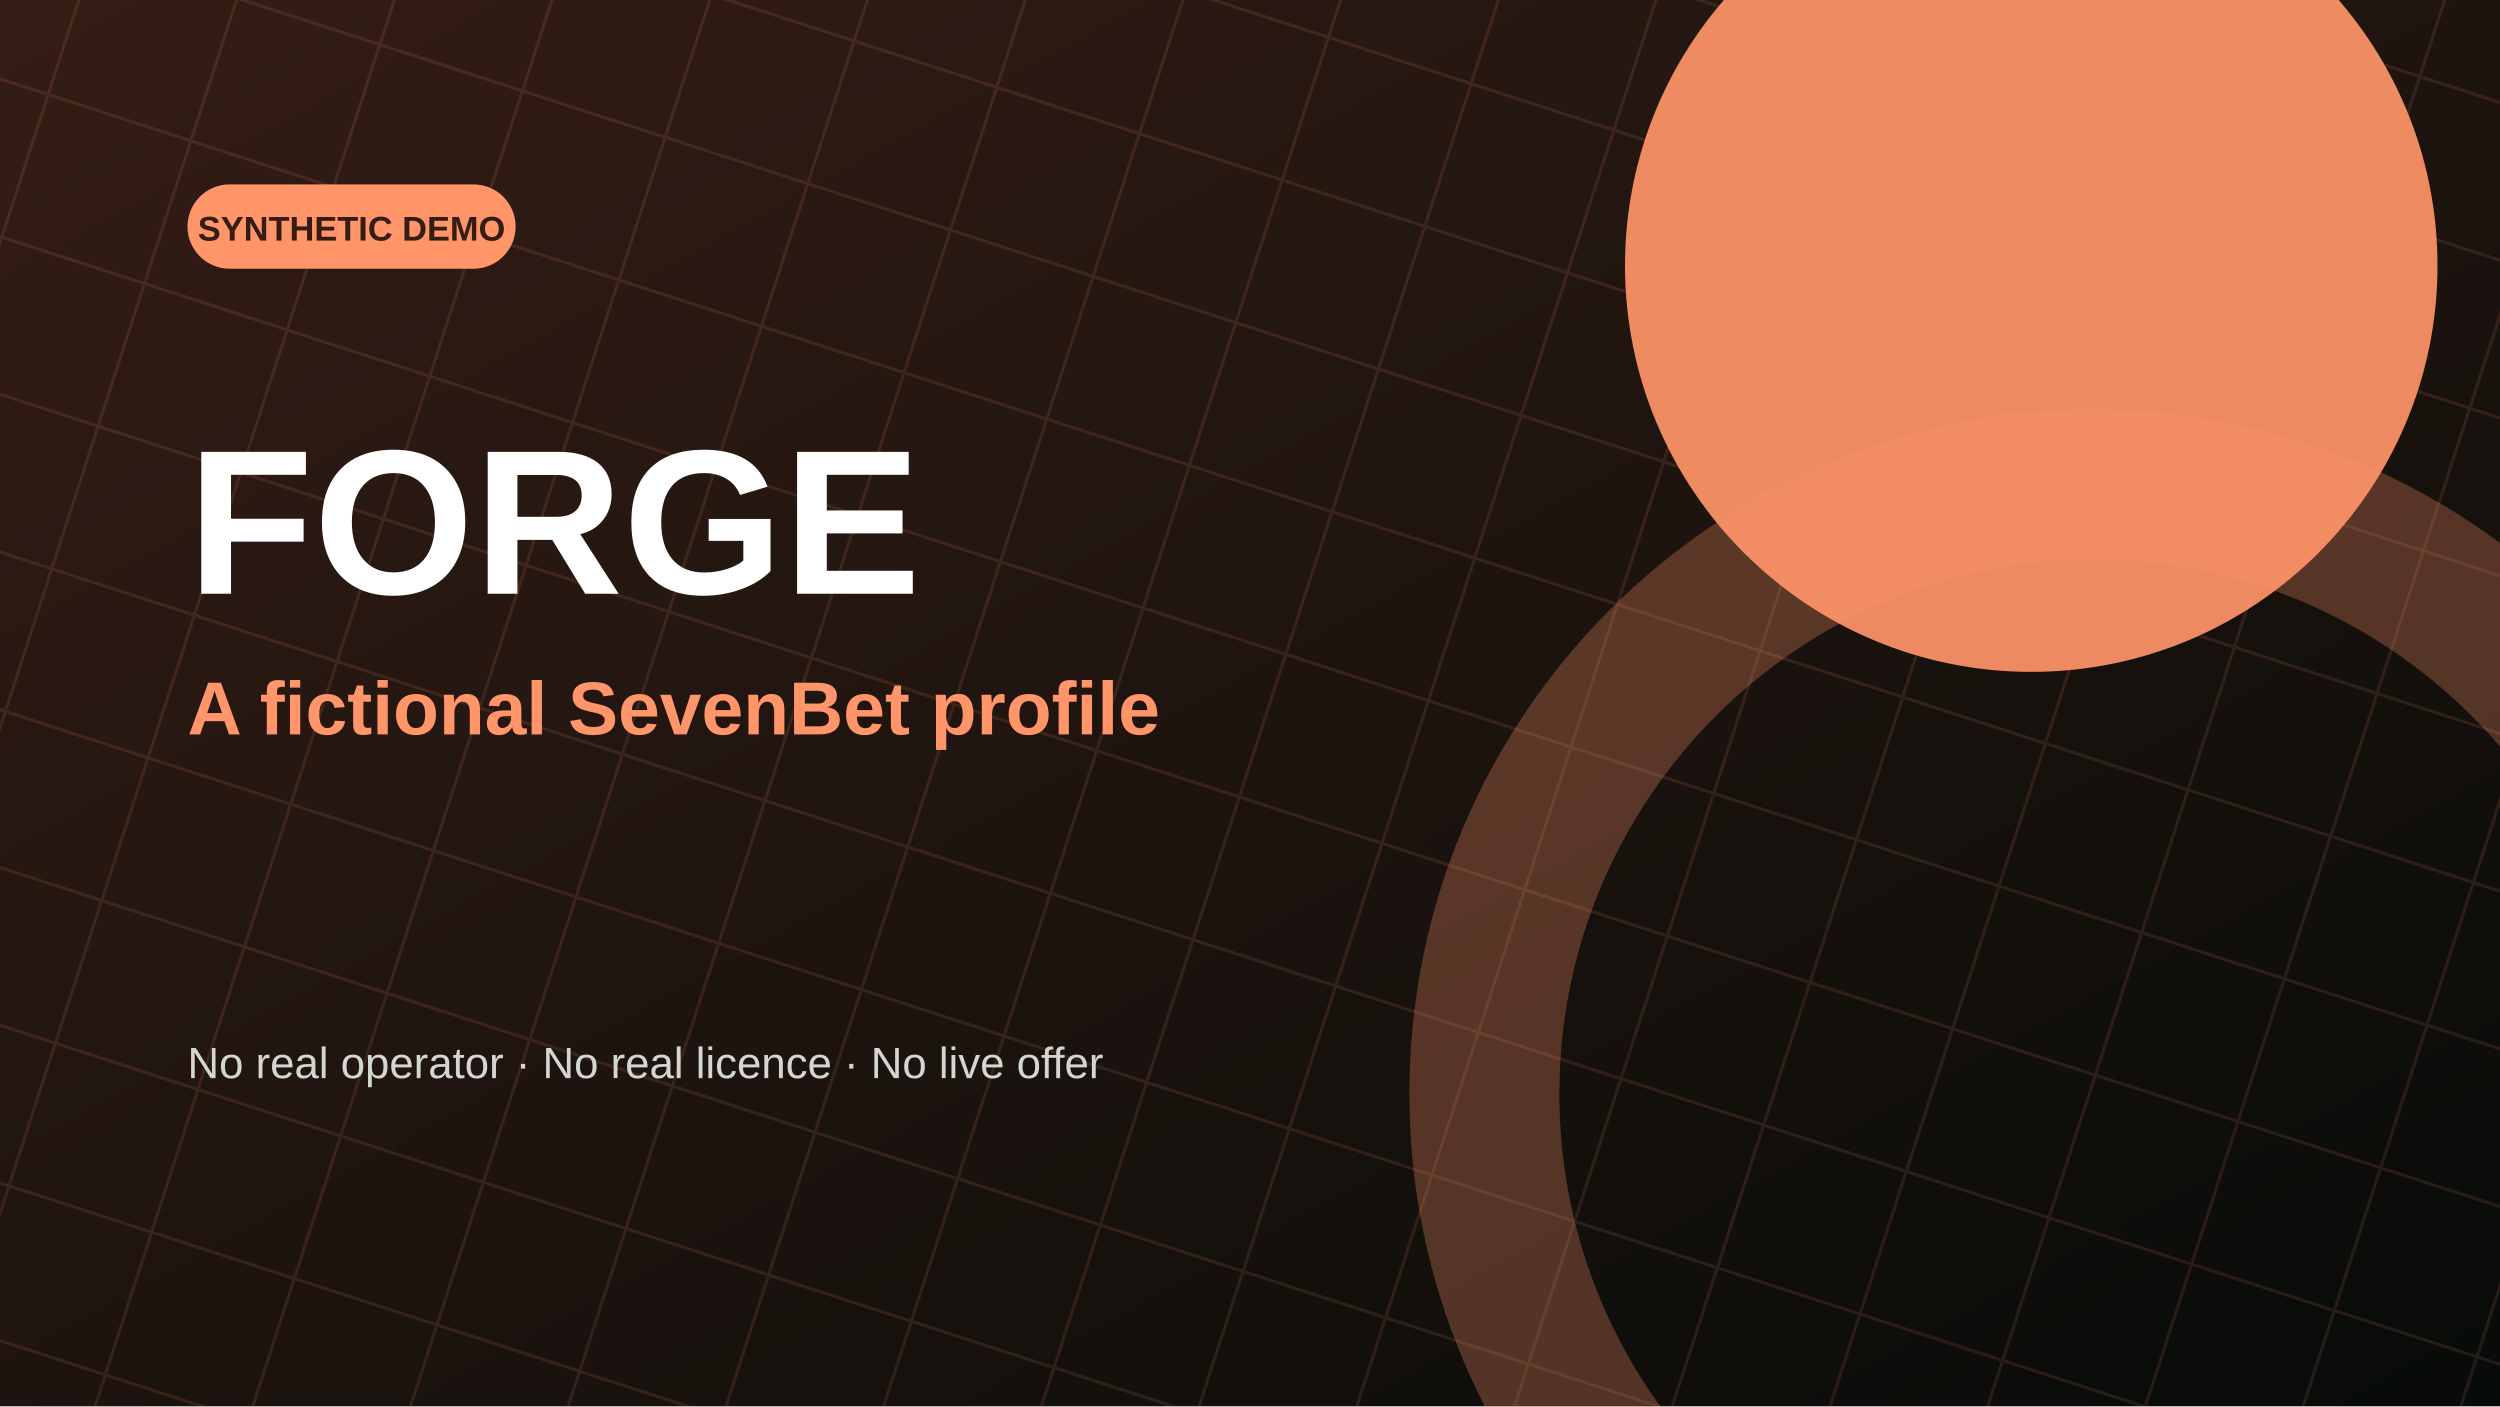
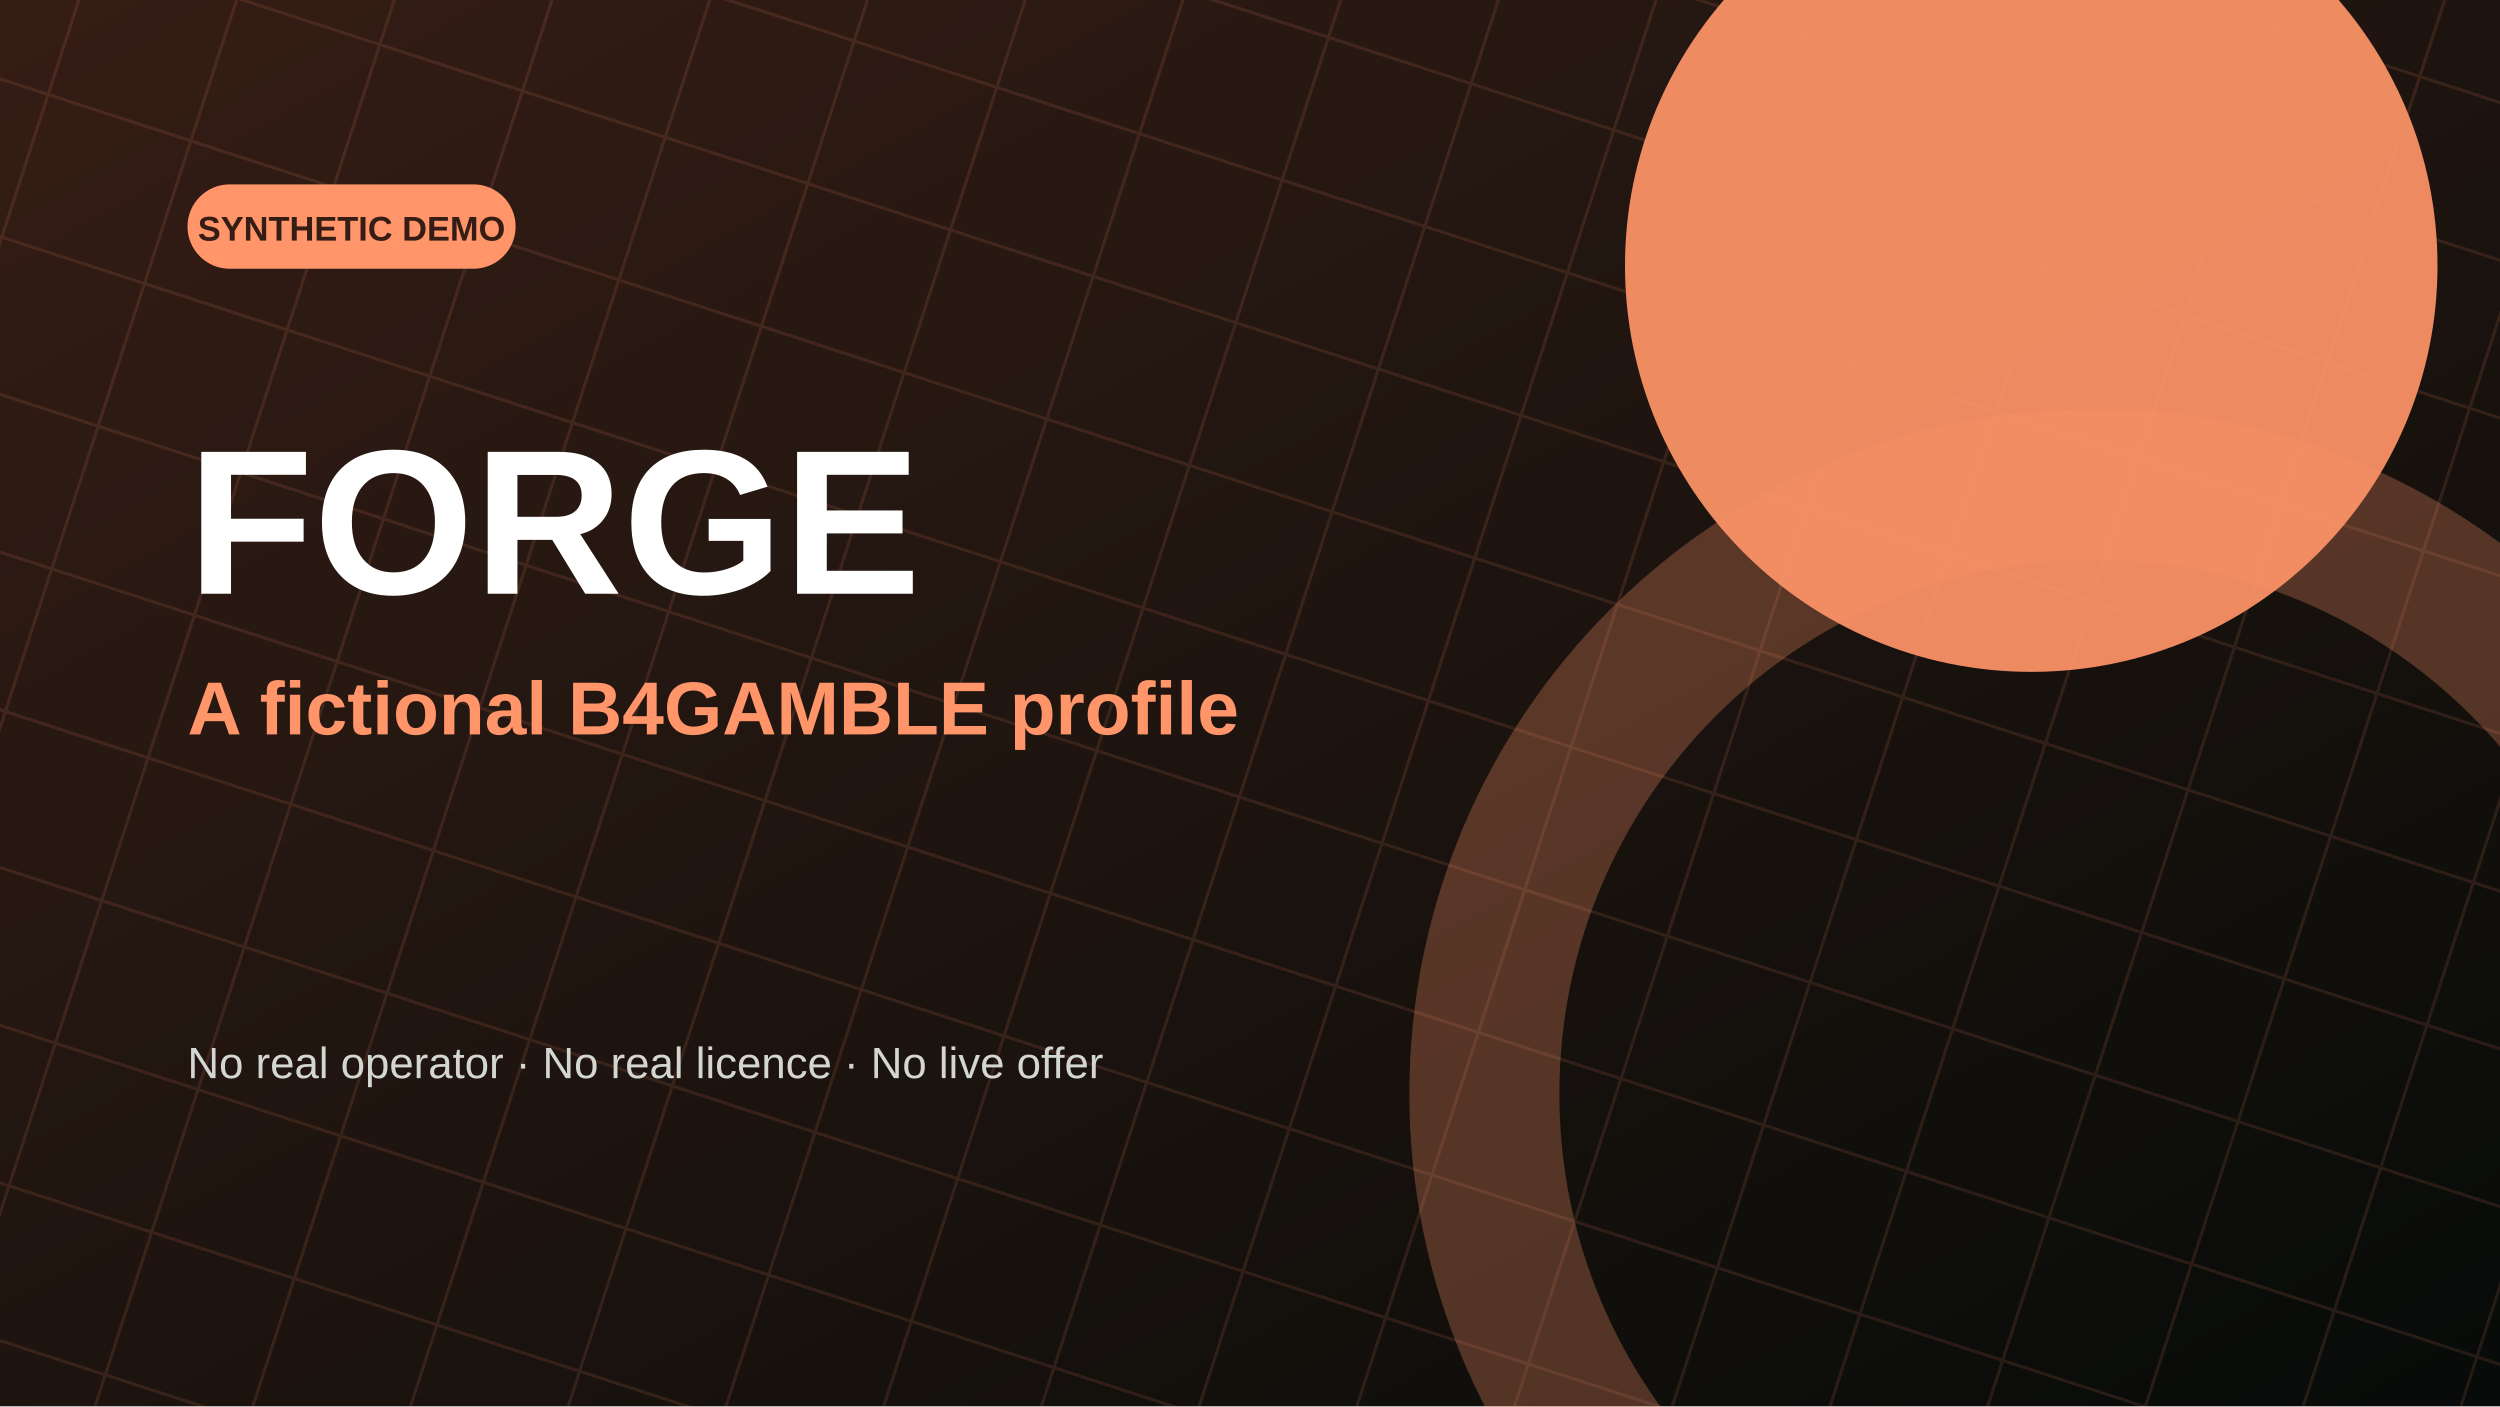
<svg xmlns="http://www.w3.org/2000/svg" width="1600" height="900" viewBox="0 0 1600 900" role="img" aria-labelledby="title">
  <defs>
    <linearGradient id="g" x1="0" y1="0" x2="1" y2="1">
      <stop stop-color="#351d15" />
      <stop offset="1" stop-color="#070b09" />
    </linearGradient>
    <pattern id="p" width="96" height="96" patternUnits="userSpaceOnUse" patternTransform="rotate(18)">
      <path d="M0 48h96M48 0v96" stroke="#ff9569" stroke-opacity=".12" stroke-width="2" />
    </pattern>
  </defs>
  <rect width="1600" height="900" fill="url(#g)" />
  <rect width="1600" height="900" fill="url(#p)" />
  <circle cx="1300" cy="170" r="260" fill="#ff9569" fill-opacity=".92" />
  <circle cx="1340" cy="700" r="390" fill="none" stroke="#ff9569" stroke-opacity=".28" stroke-width="96" />
  <rect x="120" y="118" width="210" height="54" rx="27" fill="#ff9569" />
  <text x="225" y="154" text-anchor="middle" font-family="Arial,sans-serif" font-size="22" font-weight="900" fill="#351d15">SYNTHETIC DEMO</text>
  <text x="120" y="380" font-family="Arial,sans-serif" font-size="132" font-weight="900" fill="#fff">FORGE</text>
-   <text x="120" y="470" font-family="Arial,sans-serif" font-size="48" font-weight="700" fill="#ff9569">A fictional SevenBet profile</text>
+   <text x="120" y="470" font-family="Arial,sans-serif" font-size="48" font-weight="700" fill="#ff9569">A fictional B4GAMBLE profile</text>
  <text x="120" y="690" font-family="Arial,sans-serif" font-size="28" fill="#d4d7d1">No real operator · No real licence · No live offer</text>
</svg>
